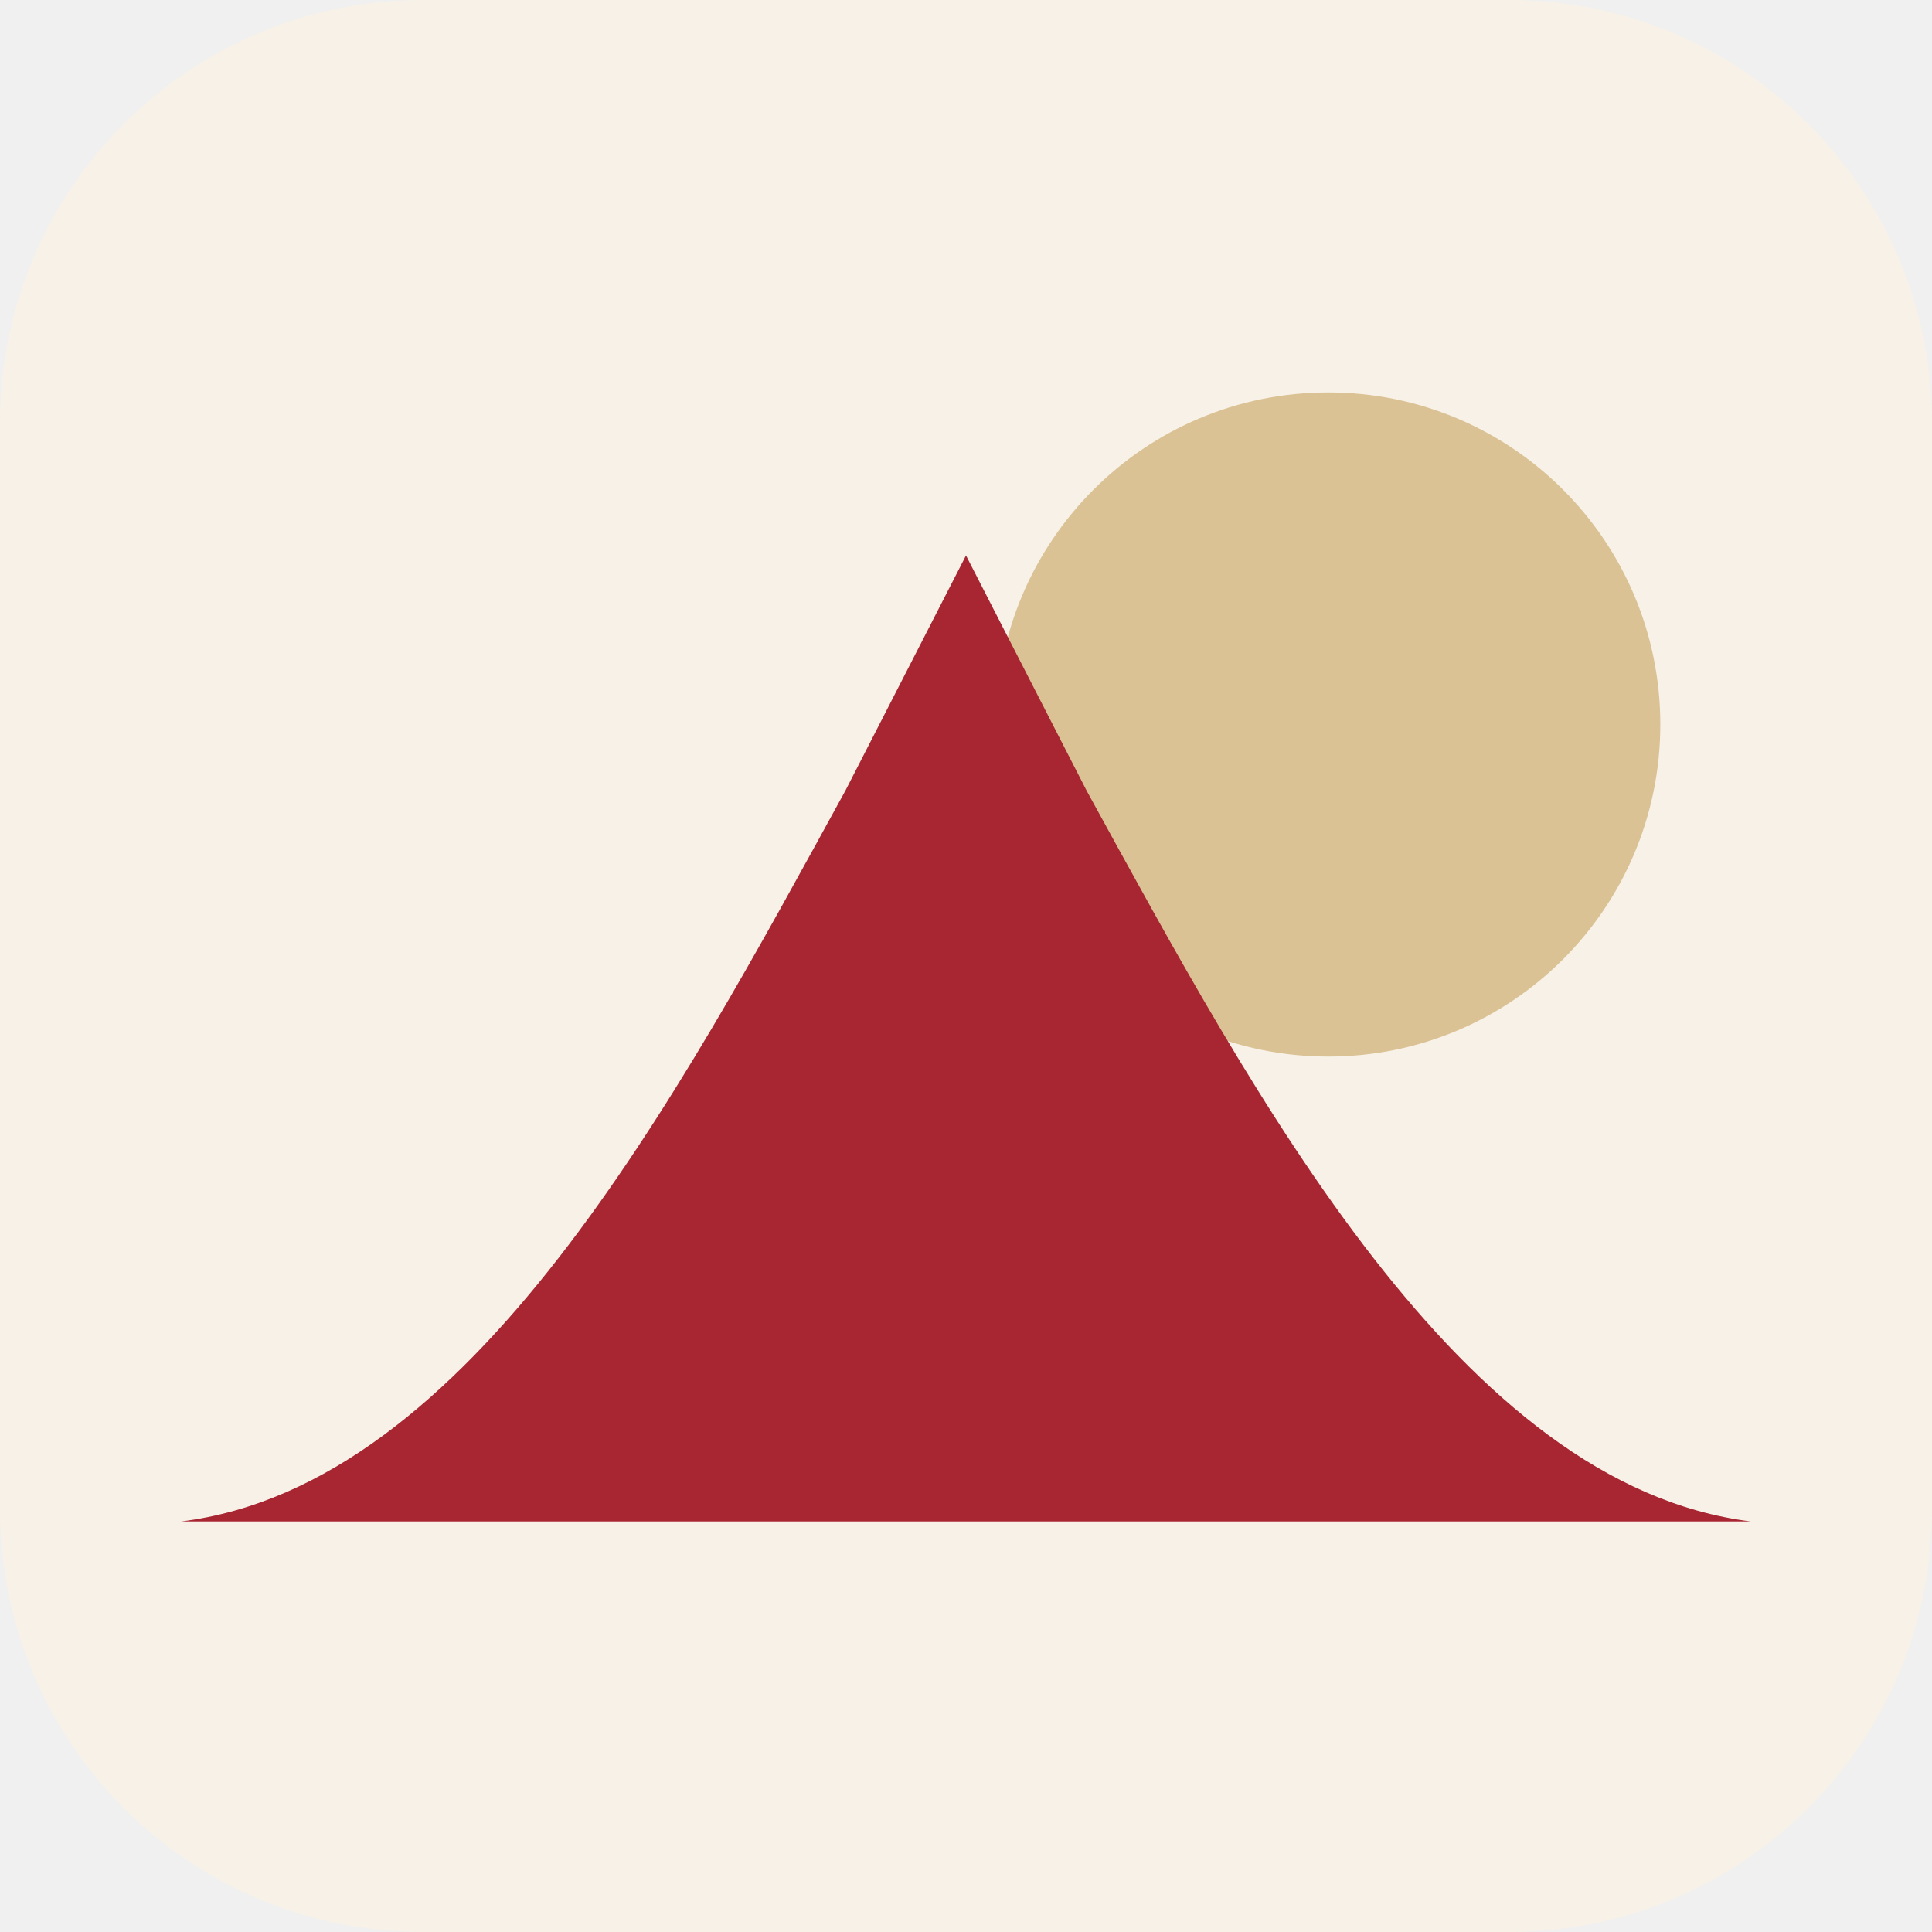
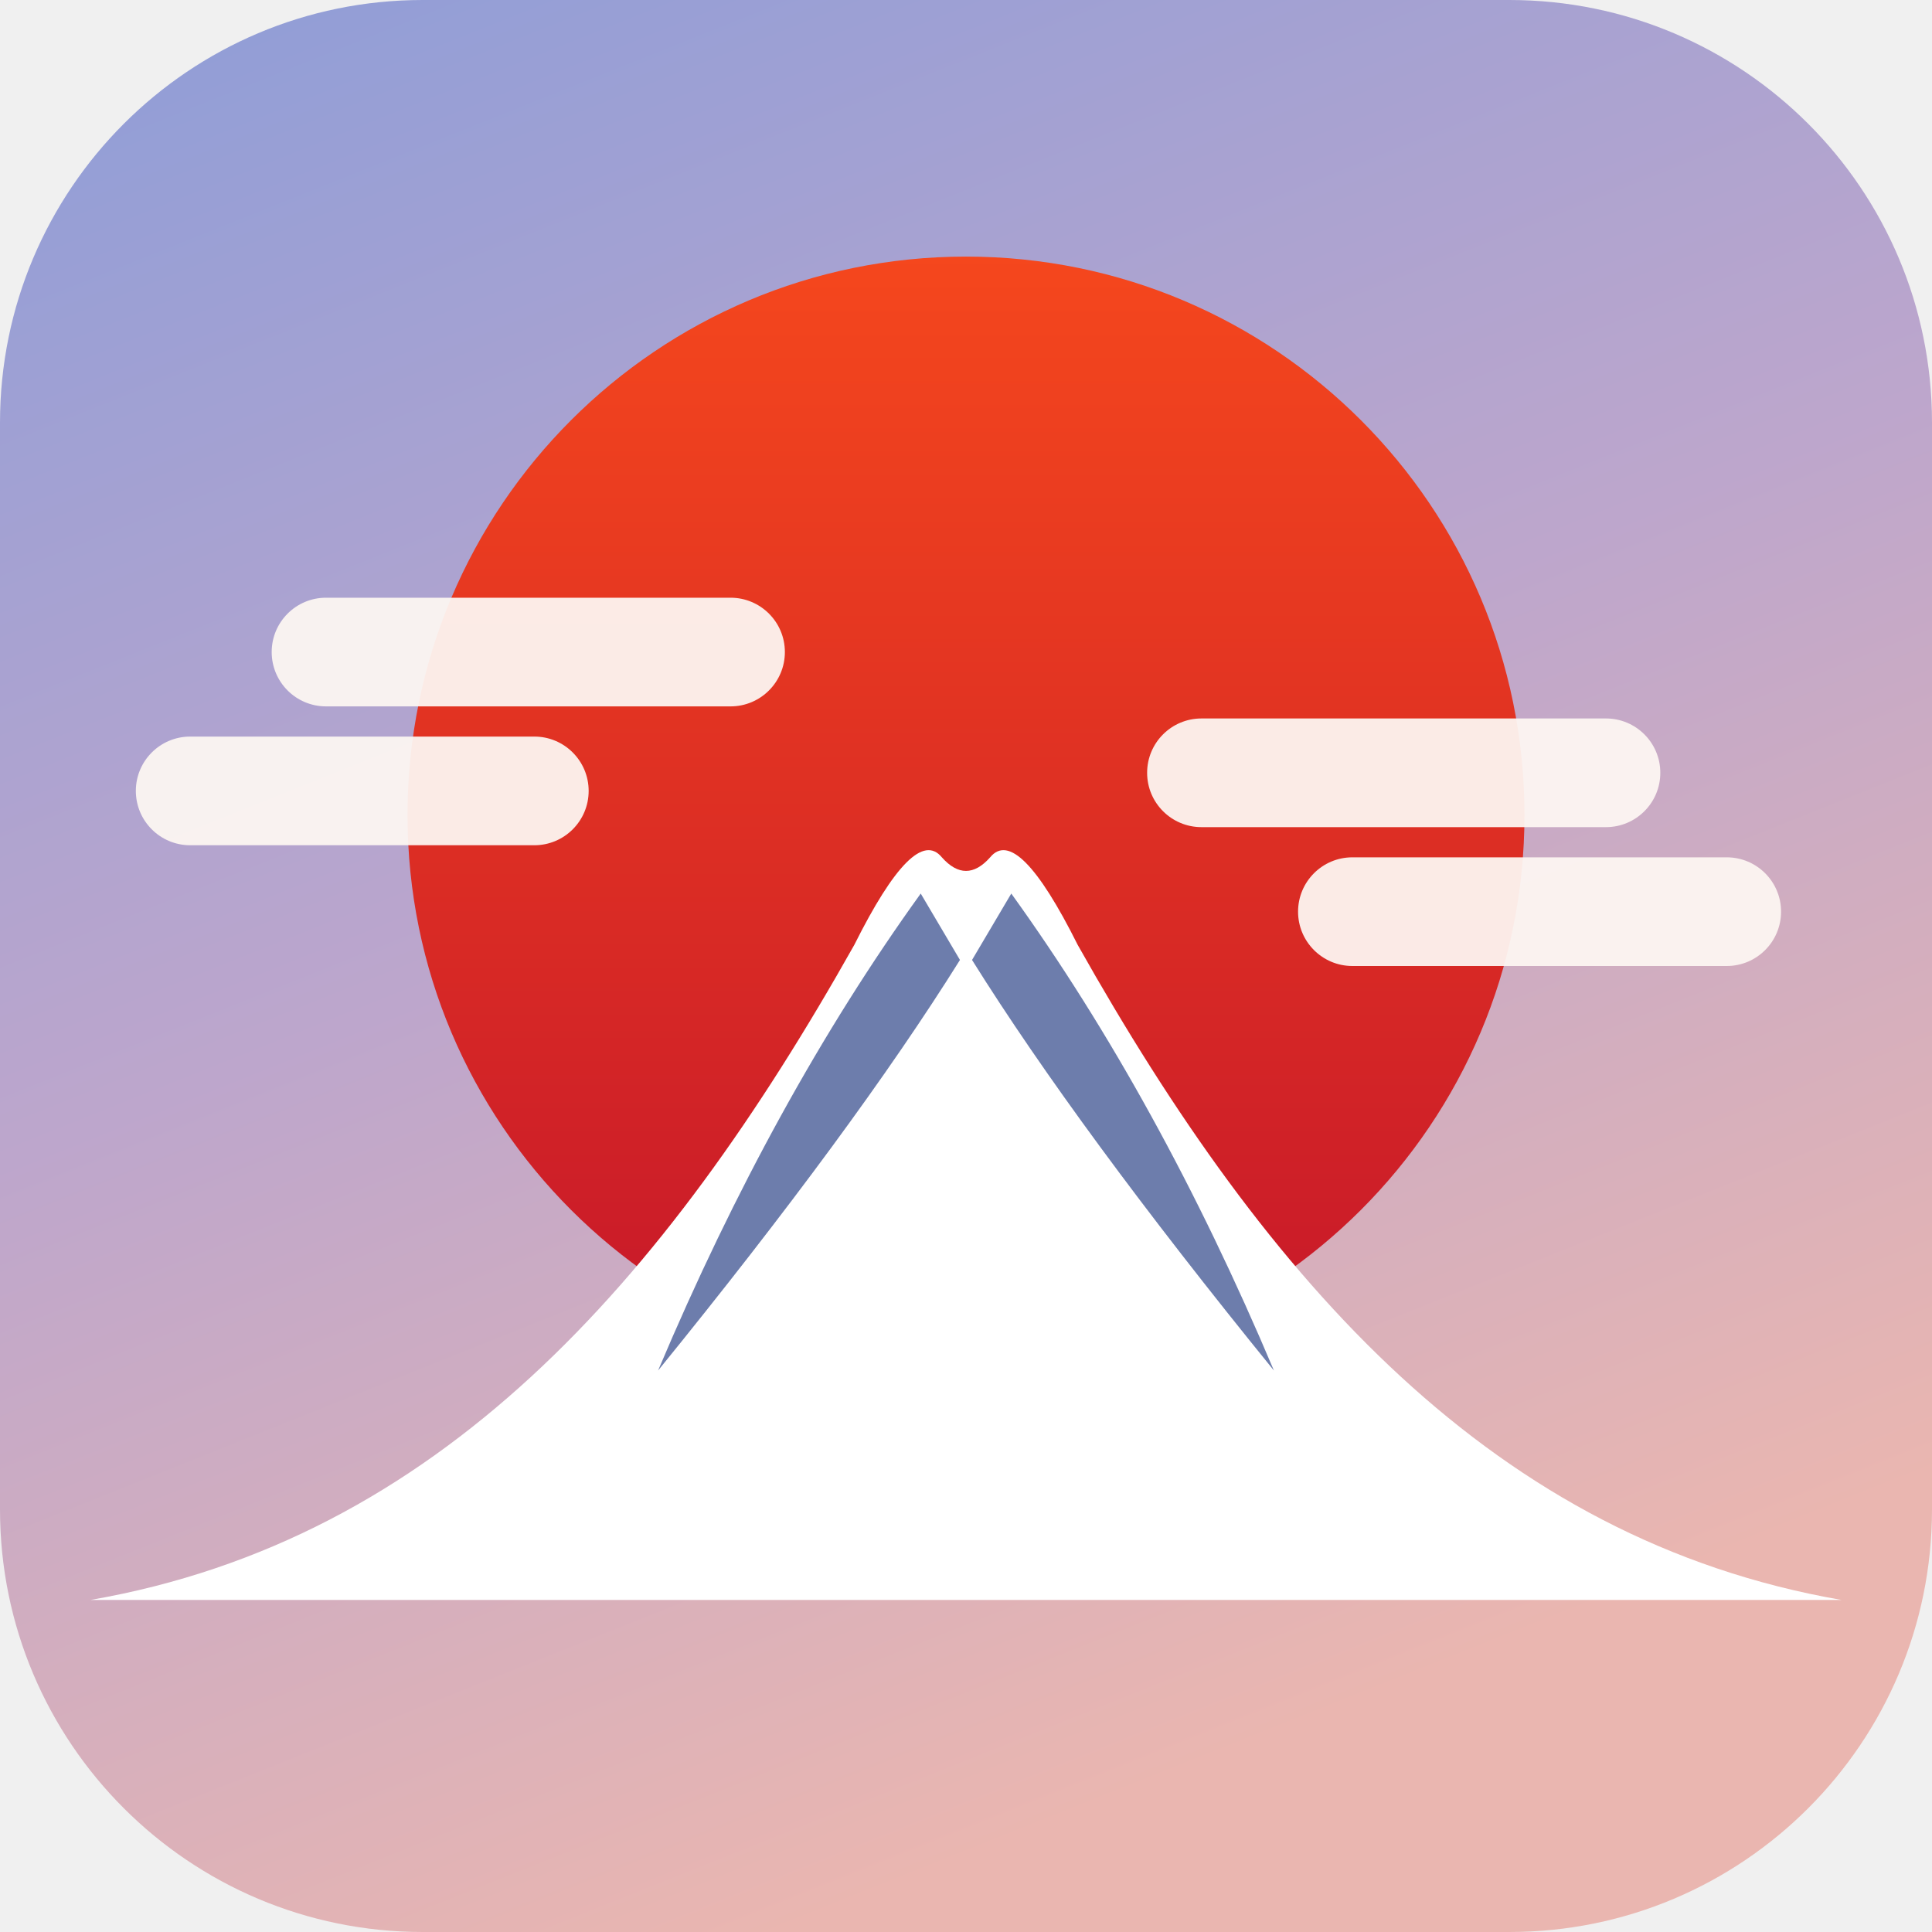
- <svg xmlns="http://www.w3.org/2000/svg" viewBox="0 0 32 32" width="32" height="32">
-   <rect width="32" height="32" rx="7" fill="#f7f1e7" />
-   <circle cx="22" cy="12" r="5.5" fill="#c8a35d" opacity="0.6" />
-   <path d="M3 25.2C7.8 24.6 11.2 18.2 14 13.1L16 9.2L18 13.1C20.8 18.2 24.2 24.6 29 25.2Z" fill="#a82632" />
+ <svg xmlns="http://www.w3.org/2000/svg" viewBox="0 0 64 64" width="64" height="64">
+   <defs>
+     <linearGradient id="sky" x1="0" y1="0" x2="0.4" y2="1">
+       <stop offset="0" stop-color="#8d9dd8" />
+       <stop offset="0.52" stop-color="#bda6cc" />
+       <stop offset="1" stop-color="#eab6b0" />
+     </linearGradient>
+     <linearGradient id="sun" x1="0" y1="0" x2="0" y2="1">
+       <stop offset="0" stop-color="#f5471d" />
+       <stop offset="1" stop-color="#c6172a" />
+     </linearGradient>
+     <clipPath id="tile">
+       <rect width="64" height="64" rx="14" />
+     </clipPath>
+   </defs>
+   <g clip-path="url(#tile)">
+     <rect width="64" height="64" fill="url(#sky)" />
+     <circle cx="32" cy="27" r="18.5" fill="url(#sun)" />
+     <g fill="#fdf6f2" opacity="0.94">
+       <rect x="9" y="19.8" width="17" height="3.6" rx="1.8" />
+       <rect x="4.5" y="24.4" width="15" height="3.6" rx="1.8" />
+       <rect x="38" y="23.8" width="17" height="3.6" rx="1.8" />
+       <rect x="43" y="28.4" width="16" height="3.6" rx="1.8" />
+     </g>
+     <path d="M3 53C14.5 51 22 42.5 28.3 31.3Q30.3 27.3 31.2 28.4Q32 29.3 32.8 28.4Q33.7 27.3 35.7 31.3C42 42.5 49.5 51 61 53Z" fill="#fff" />
+     <g fill="#6d7dac">
+       <path d="M30.5 29.6Q25.6 36.4 21.8 45.4Q28.3 37.4 31.8 31.8Z" />
+       <path d="M33.5 29.6Q38.4 36.4 42.2 45.4Q35.7 37.4 32.2 31.8Z" />
+     </g>
+   </g>
</svg>
